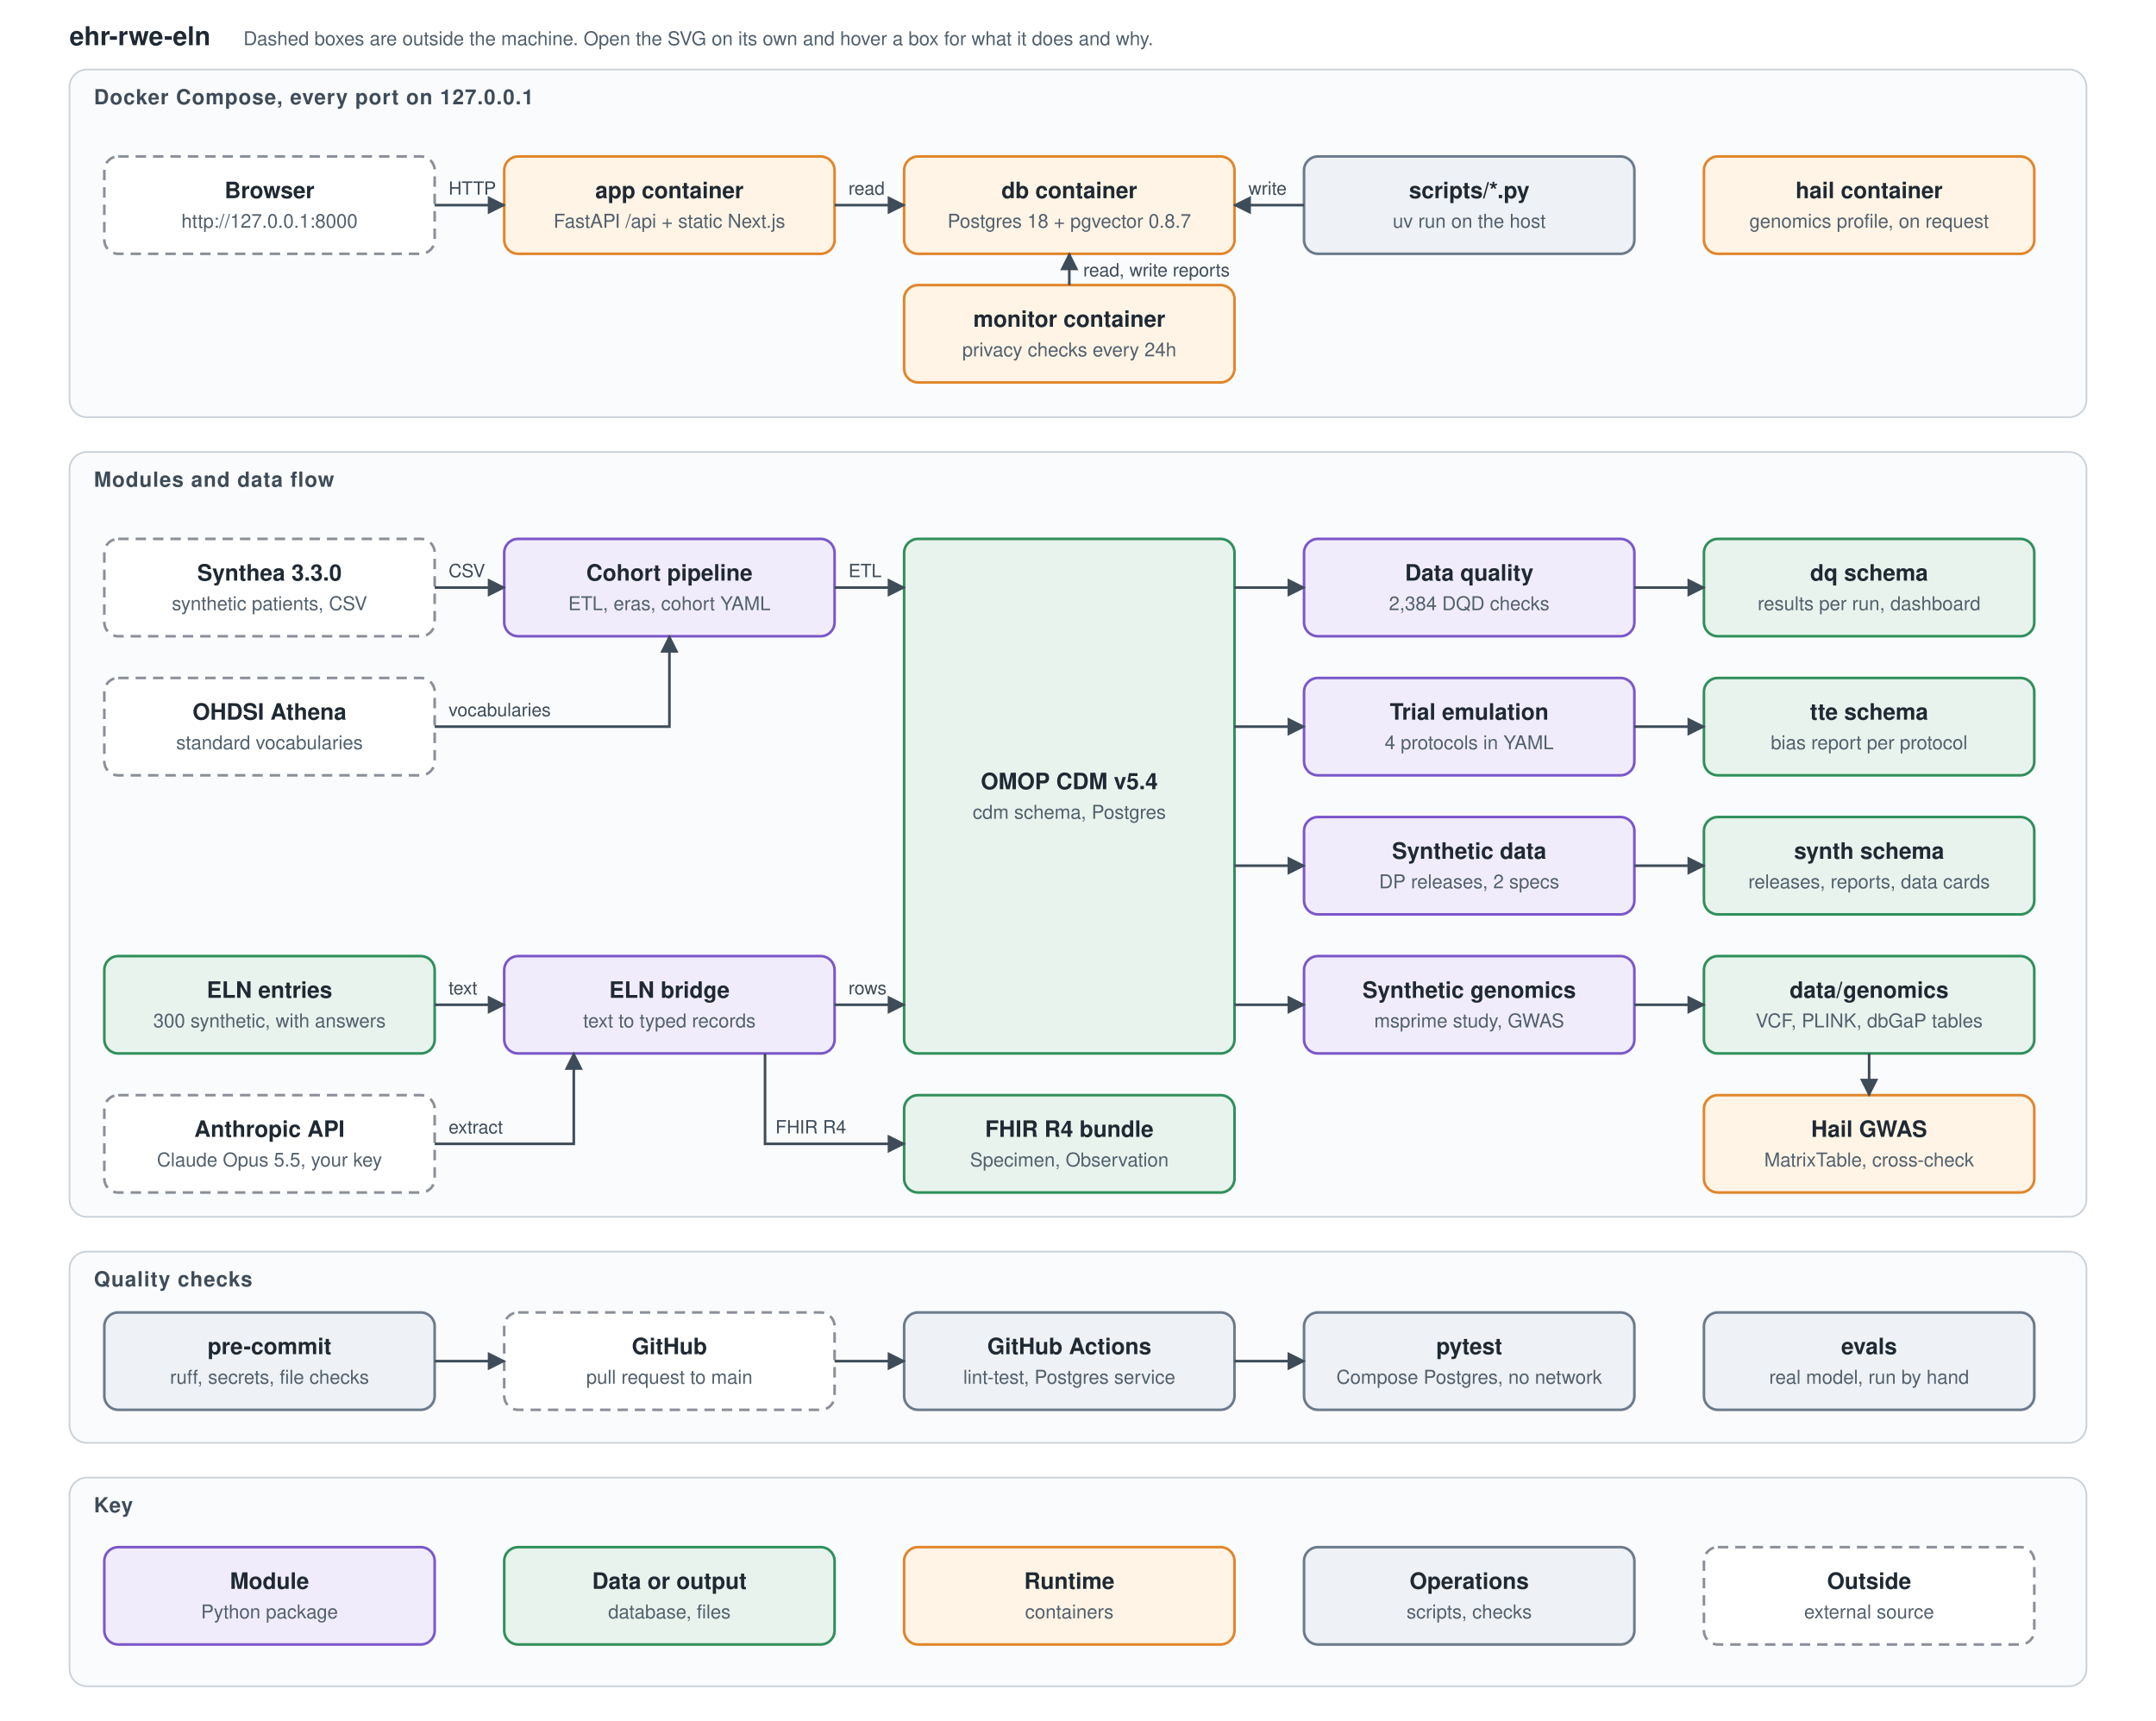
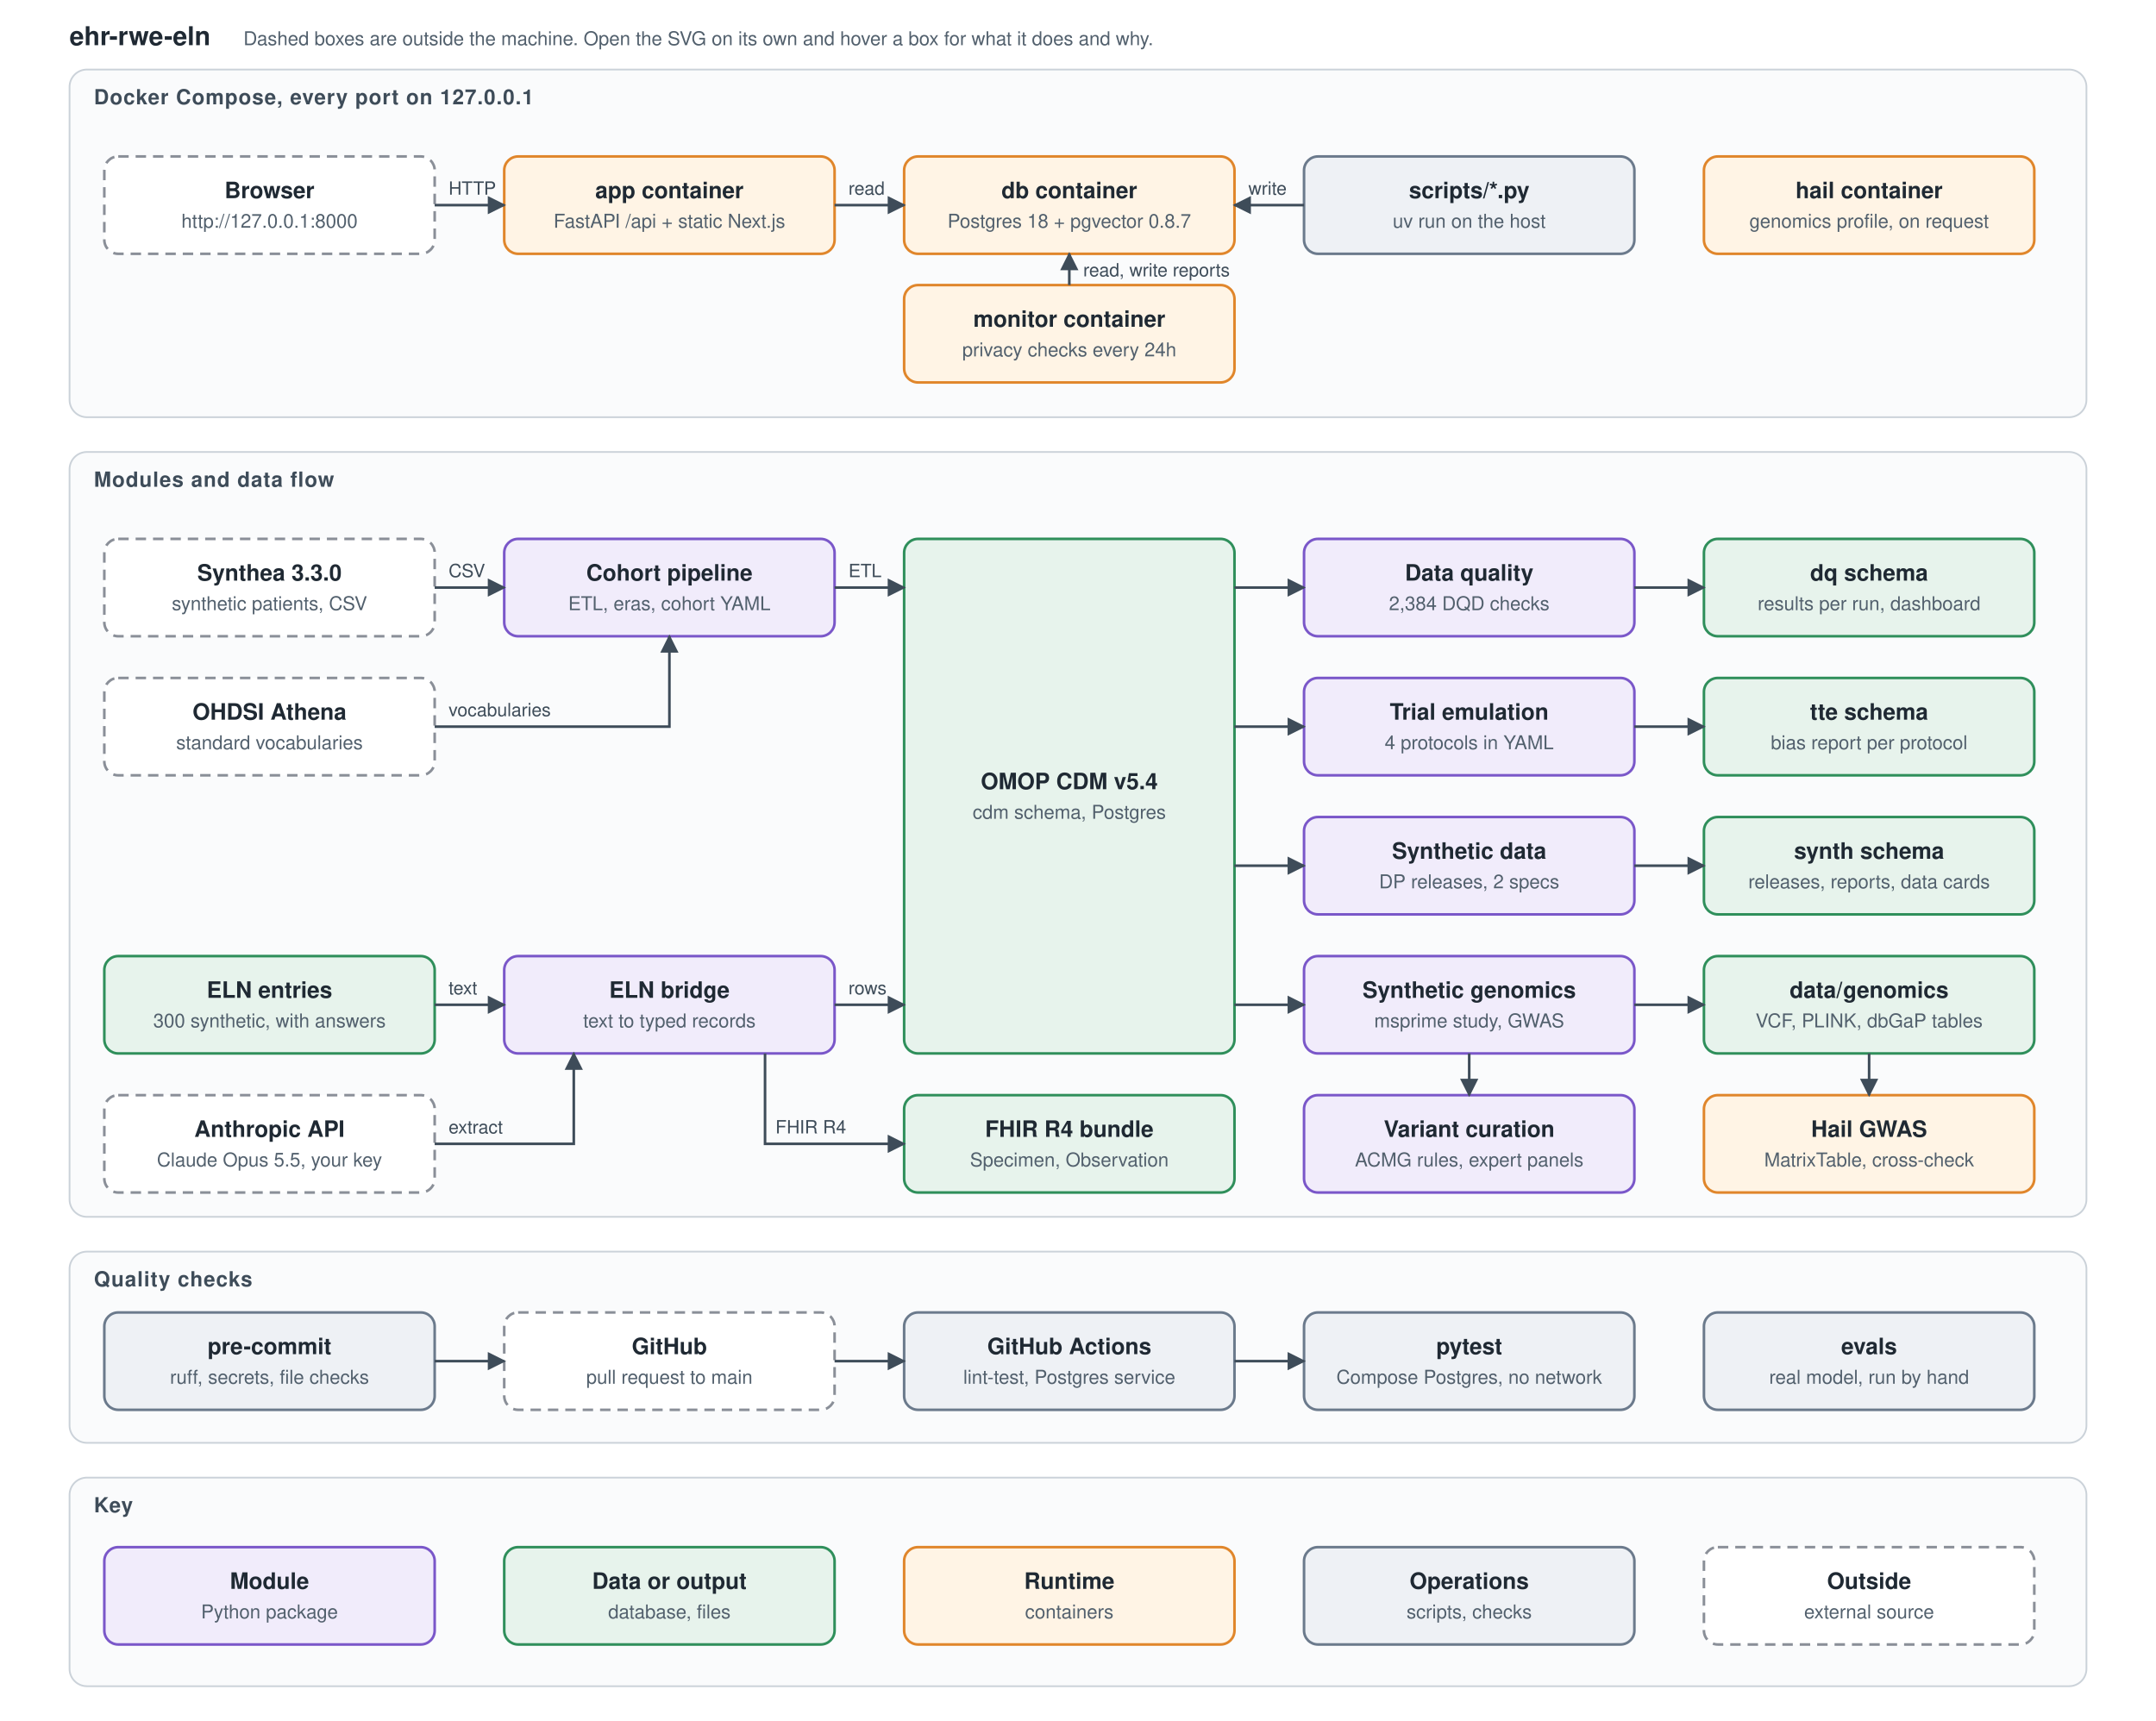
<svg xmlns="http://www.w3.org/2000/svg" xmlns:xlink="http://www.w3.org/1999/xlink" width="1240" height="990" viewBox="0 0 1240 990" font-family="-apple-system, BlinkMacSystemFont, Segoe UI, Helvetica, Arial, sans-serif">
  <defs>
    <marker id="arr" viewBox="0 0 10 10" refX="9" refY="5" markerWidth="7" markerHeight="7" orient="auto-start-reverse">
      <path d="M0,0 L10,5 L0,10 z" fill="#3E4C59" />
    </marker>
  </defs>
  <rect width="1240" height="990" fill="#FFFFFF" />
  <style>.t{fill:#1F2933}.s{fill:#52606D;font-size:11px}.g{fill:#3E4C59;font-size:12px;font-weight:600;letter-spacing:.04em;text-transform:uppercase}.e{fill:#3E4C59;font-size:10.5px}a:hover rect.n{stroke-width:2.5}g.h:hover rect.n{stroke-width:2.5}</style>
  <text x="40" y="26" class="t" font-size="15" font-weight="700">ehr-rwe-eln</text>
  <text x="140" y="26" class="s">Dashed boxes are outside the machine. Open the SVG on its own and hover a box for what it does and why.</text>
  <g>
    <rect x="40" y="40" width="1160" height="200" rx="10" fill="#FAFBFC" stroke="#CBD2D9" stroke-width="1" />
    <text x="54" y="60" class="g">Docker Compose, every port on 127.0.0.1</text>
  </g>
  <g class="h">
    <rect class="n" x="60" y="90" width="190" height="56" rx="8" fill="#FFFFFF" stroke="#8A8F98" stroke-width="1.5" stroke-dasharray="6 4" />
    <text x="155.0" y="114.0" text-anchor="middle" class="t" font-size="13" font-weight="700">Browser</text>
    <text x="155.0" y="131.0" text-anchor="middle" class="s">http://127.0.0.1:8000</text>
  </g>
  <a xlink:href="https://github.com/toddcreasy/ehr-rwe-eln/blob/main/src/ehr_rwe_eln/api/main.py" href="https://github.com/toddcreasy/ehr-rwe-eln/blob/main/src/ehr_rwe_eln/api/main.py" target="_blank">
    <rect class="n" x="290" y="90" width="190" height="56" rx="8" fill="#FFF4E5" stroke="#E0862B" stroke-width="1.5" />
    <text x="385.0" y="114.0" text-anchor="middle" class="t" font-size="13" font-weight="700">app container</text>
    <text x="385.0" y="131.0" text-anchor="middle" class="s">FastAPI /api + static Next.js</text>
  </a>
  <a xlink:href="https://github.com/toddcreasy/ehr-rwe-eln/blob/main/docker-compose.yml" href="https://github.com/toddcreasy/ehr-rwe-eln/blob/main/docker-compose.yml" target="_blank">
    <rect class="n" x="520" y="90" width="190" height="56" rx="8" fill="#FFF4E5" stroke="#E0862B" stroke-width="1.5" />
    <text x="615.0" y="114.0" text-anchor="middle" class="t" font-size="13" font-weight="700">db container</text>
    <text x="615.0" y="131.0" text-anchor="middle" class="s">Postgres 18 + pgvector 0.8.7</text>
  </a>
  <a xlink:href="https://github.com/toddcreasy/ehr-rwe-eln/blob/main/scripts" href="https://github.com/toddcreasy/ehr-rwe-eln/blob/main/scripts" target="_blank">
    <rect class="n" x="750" y="90" width="190" height="56" rx="8" fill="#EEF1F5" stroke="#6B7A8C" stroke-width="1.5" />
    <text x="845.0" y="114.0" text-anchor="middle" class="t" font-size="13" font-weight="700">scripts/*.py</text>
    <text x="845.0" y="131.0" text-anchor="middle" class="s">uv run on the host</text>
  </a>
  <a xlink:href="https://github.com/toddcreasy/ehr-rwe-eln/blob/main/docker/hail.Dockerfile" href="https://github.com/toddcreasy/ehr-rwe-eln/blob/main/docker/hail.Dockerfile" target="_blank">
    <rect class="n" x="980" y="90" width="190" height="56" rx="8" fill="#FFF4E5" stroke="#E0862B" stroke-width="1.5" />
    <text x="1075.0" y="114.0" text-anchor="middle" class="t" font-size="13" font-weight="700">hail container</text>
    <text x="1075.0" y="131.0" text-anchor="middle" class="s">genomics profile, on request</text>
  </a>
  <g>
    <polyline points="250,118 290,118" fill="none" stroke="#3E4C59" stroke-width="1.5" marker-end="url(#arr)" />
    <text x="258" y="112" class="e" text-anchor="start">HTTP</text>
  </g>
  <g>
    <polyline points="480,118 520,118" fill="none" stroke="#3E4C59" stroke-width="1.5" marker-end="url(#arr)" />
    <text x="488" y="112" class="e" text-anchor="start">read</text>
  </g>
  <g>
    <polyline points="750,118 710,118" fill="none" stroke="#3E4C59" stroke-width="1.5" marker-end="url(#arr)" />
    <text x="718" y="112" class="e" text-anchor="start">write</text>
  </g>
  <a xlink:href="https://github.com/toddcreasy/ehr-rwe-eln/blob/main/src/ehr_rwe_eln/synth/monitor.py" href="https://github.com/toddcreasy/ehr-rwe-eln/blob/main/src/ehr_rwe_eln/synth/monitor.py" target="_blank">
    <rect class="n" x="520" y="164" width="190" height="56" rx="8" fill="#FFF4E5" stroke="#E0862B" stroke-width="1.5" />
    <text x="615.0" y="188.0" text-anchor="middle" class="t" font-size="13" font-weight="700">monitor container</text>
    <text x="615.0" y="205.0" text-anchor="middle" class="s">privacy checks every 24h</text>
  </a>
  <g>
    <polyline points="615.0,164 615.0,146" fill="none" stroke="#3E4C59" stroke-width="1.5" marker-end="url(#arr)" />
    <text x="623.0" y="159" class="e" text-anchor="start">read, write reports</text>
  </g>
  <g transform="translate(0,70)">
    <g>
      <rect x="40" y="190" width="1160" height="440" rx="10" fill="#FAFBFC" stroke="#CBD2D9" stroke-width="1" />
      <text x="54" y="210" class="g">Modules and data flow</text>
    </g>
    <a xlink:href="https://github.com/synthetichealth/synthea" href="https://github.com/synthetichealth/synthea" target="_blank">
      <rect class="n" x="60" y="240" width="190" height="56" rx="8" fill="#FFFFFF" stroke="#8A8F98" stroke-width="1.5" stroke-dasharray="6 4" />
      <text x="155.0" y="264.0" text-anchor="middle" class="t" font-size="13" font-weight="700">Synthea 3.3.0</text>
      <text x="155.0" y="281.0" text-anchor="middle" class="s">synthetic patients, CSV</text>
    </a>
    <a xlink:href="https://athena.ohdsi.org" href="https://athena.ohdsi.org" target="_blank">
      <rect class="n" x="60" y="320" width="190" height="56" rx="8" fill="#FFFFFF" stroke="#8A8F98" stroke-width="1.5" stroke-dasharray="6 4" />
      <text x="155.0" y="344.0" text-anchor="middle" class="t" font-size="13" font-weight="700">OHDSI Athena</text>
      <text x="155.0" y="361.0" text-anchor="middle" class="s">standard vocabularies</text>
    </a>
    <a xlink:href="https://github.com/toddcreasy/ehr-rwe-eln/blob/main/src/ehr_rwe_eln/eln/synthetic.py" href="https://github.com/toddcreasy/ehr-rwe-eln/blob/main/src/ehr_rwe_eln/eln/synthetic.py" target="_blank">
      <rect class="n" x="60" y="480" width="190" height="56" rx="8" fill="#E7F3EC" stroke="#2F8F5B" stroke-width="1.5" />
      <text x="155.0" y="504.0" text-anchor="middle" class="t" font-size="13" font-weight="700">ELN entries</text>
      <text x="155.0" y="521.0" text-anchor="middle" class="s">300 synthetic, with answers</text>
    </a>
    <a xlink:href="https://docs.claude.com" href="https://docs.claude.com" target="_blank">
      <rect class="n" x="60" y="560" width="190" height="56" rx="8" fill="#FFFFFF" stroke="#8A8F98" stroke-width="1.5" stroke-dasharray="6 4" />
      <text x="155.0" y="584.0" text-anchor="middle" class="t" font-size="13" font-weight="700">Anthropic API</text>
      <text x="155.0" y="601.0" text-anchor="middle" class="s">Claude Opus 5.5, your key</text>
    </a>
    <a xlink:href="https://github.com/toddcreasy/ehr-rwe-eln/blob/main/docs/modules/cohort.md" href="https://github.com/toddcreasy/ehr-rwe-eln/blob/main/docs/modules/cohort.md" target="_blank">
      <rect class="n" x="290" y="240" width="190" height="56" rx="8" fill="#F1ECFB" stroke="#7A57C9" stroke-width="1.5" />
      <text x="385.0" y="264.0" text-anchor="middle" class="t" font-size="13" font-weight="700">Cohort pipeline</text>
      <text x="385.0" y="281.0" text-anchor="middle" class="s">ETL, eras, cohort YAML</text>
    </a>
    <a xlink:href="https://github.com/toddcreasy/ehr-rwe-eln/blob/main/docs/modules/eln.md" href="https://github.com/toddcreasy/ehr-rwe-eln/blob/main/docs/modules/eln.md" target="_blank">
      <rect class="n" x="290" y="480" width="190" height="56" rx="8" fill="#F1ECFB" stroke="#7A57C9" stroke-width="1.5" />
      <text x="385.0" y="504.0" text-anchor="middle" class="t" font-size="13" font-weight="700">ELN bridge</text>
      <text x="385.0" y="521.0" text-anchor="middle" class="s">text to typed records</text>
    </a>
    <a xlink:href="https://ohdsi.github.io/CommonDataModel/cdm54.html" href="https://ohdsi.github.io/CommonDataModel/cdm54.html" target="_blank">
      <rect class="n" x="520" y="240" width="190" height="296" rx="8" fill="#E7F3EC" stroke="#2F8F5B" stroke-width="1.5" />
      <text x="615.0" y="384.0" text-anchor="middle" class="t" font-size="13" font-weight="700">OMOP CDM v5.4</text>
      <text x="615.0" y="401.0" text-anchor="middle" class="s">cdm schema, Postgres</text>
    </a>
    <a xlink:href="https://github.com/toddcreasy/ehr-rwe-eln/blob/main/docs/modules/eln.md" href="https://github.com/toddcreasy/ehr-rwe-eln/blob/main/docs/modules/eln.md" target="_blank">
      <rect class="n" x="520" y="560" width="190" height="56" rx="8" fill="#E7F3EC" stroke="#2F8F5B" stroke-width="1.5" />
      <text x="615.0" y="584.0" text-anchor="middle" class="t" font-size="13" font-weight="700">FHIR R4 bundle</text>
      <text x="615.0" y="601.0" text-anchor="middle" class="s">Specimen, Observation</text>
    </a>
    <a xlink:href="https://github.com/toddcreasy/ehr-rwe-eln/blob/main/docs/modules/data_quality.md" href="https://github.com/toddcreasy/ehr-rwe-eln/blob/main/docs/modules/data_quality.md" target="_blank">
      <rect class="n" x="750" y="240" width="190" height="56" rx="8" fill="#F1ECFB" stroke="#7A57C9" stroke-width="1.5" />
      <text x="845.0" y="264.0" text-anchor="middle" class="t" font-size="13" font-weight="700">Data quality</text>
      <text x="845.0" y="281.0" text-anchor="middle" class="s">2,384 DQD checks</text>
    </a>
    <a xlink:href="https://github.com/toddcreasy/ehr-rwe-eln/blob/main/docs/modules/trial_emulation.md" href="https://github.com/toddcreasy/ehr-rwe-eln/blob/main/docs/modules/trial_emulation.md" target="_blank">
      <rect class="n" x="750" y="320" width="190" height="56" rx="8" fill="#F1ECFB" stroke="#7A57C9" stroke-width="1.5" />
      <text x="845.0" y="344.0" text-anchor="middle" class="t" font-size="13" font-weight="700">Trial emulation</text>
      <text x="845.0" y="361.0" text-anchor="middle" class="s">4 protocols in YAML</text>
    </a>
    <a xlink:href="https://github.com/toddcreasy/ehr-rwe-eln/blob/main/docs/modules/synthetic_data.md" href="https://github.com/toddcreasy/ehr-rwe-eln/blob/main/docs/modules/synthetic_data.md" target="_blank">
      <rect class="n" x="750" y="400" width="190" height="56" rx="8" fill="#F1ECFB" stroke="#7A57C9" stroke-width="1.5" />
      <text x="845.0" y="424.0" text-anchor="middle" class="t" font-size="13" font-weight="700">Synthetic data</text>
      <text x="845.0" y="441.0" text-anchor="middle" class="s">DP releases, 2 specs</text>
    </a>
    <a xlink:href="https://github.com/toddcreasy/ehr-rwe-eln/blob/main/docs/modules/genomics.md" href="https://github.com/toddcreasy/ehr-rwe-eln/blob/main/docs/modules/genomics.md" target="_blank">
      <rect class="n" x="750" y="480" width="190" height="56" rx="8" fill="#F1ECFB" stroke="#7A57C9" stroke-width="1.5" />
      <text x="845.0" y="504.0" text-anchor="middle" class="t" font-size="13" font-weight="700">Synthetic genomics</text>
      <text x="845.0" y="521.0" text-anchor="middle" class="s">msprime study, GWAS</text>
    </a>
+     <a xlink:href="https://github.com/toddcreasy/ehr-rwe-eln/blob/main/docs/modules/curation.md" href="https://github.com/toddcreasy/ehr-rwe-eln/blob/main/docs/modules/curation.md" target="_blank">
+       <rect class="n" x="750" y="560" width="190" height="56" rx="8" fill="#F1ECFB" stroke="#7A57C9" stroke-width="1.5" />
+       <text x="845.0" y="584.0" text-anchor="middle" class="t" font-size="13" font-weight="700">Variant curation</text>
+       <text x="845.0" y="601.0" text-anchor="middle" class="s">ACMG rules, expert panels</text>
+     </a>
    <a xlink:href="https://github.com/toddcreasy/ehr-rwe-eln/blob/main/docs/modules/data_quality.md" href="https://github.com/toddcreasy/ehr-rwe-eln/blob/main/docs/modules/data_quality.md" target="_blank">
      <rect class="n" x="980" y="240" width="190" height="56" rx="8" fill="#E7F3EC" stroke="#2F8F5B" stroke-width="1.5" />
      <text x="1075.0" y="264.0" text-anchor="middle" class="t" font-size="13" font-weight="700">dq schema</text>
      <text x="1075.0" y="281.0" text-anchor="middle" class="s">results per run, dashboard</text>
    </a>
    <a xlink:href="https://github.com/toddcreasy/ehr-rwe-eln/blob/main/docs/modules/trial_emulation.md" href="https://github.com/toddcreasy/ehr-rwe-eln/blob/main/docs/modules/trial_emulation.md" target="_blank">
      <rect class="n" x="980" y="320" width="190" height="56" rx="8" fill="#E7F3EC" stroke="#2F8F5B" stroke-width="1.5" />
      <text x="1075.0" y="344.0" text-anchor="middle" class="t" font-size="13" font-weight="700">tte schema</text>
      <text x="1075.0" y="361.0" text-anchor="middle" class="s">bias report per protocol</text>
    </a>
    <a xlink:href="https://github.com/toddcreasy/ehr-rwe-eln/blob/main/docs/synthetic_data_methodology.md" href="https://github.com/toddcreasy/ehr-rwe-eln/blob/main/docs/synthetic_data_methodology.md" target="_blank">
      <rect class="n" x="980" y="400" width="190" height="56" rx="8" fill="#E7F3EC" stroke="#2F8F5B" stroke-width="1.5" />
      <text x="1075.0" y="424.0" text-anchor="middle" class="t" font-size="13" font-weight="700">synth schema</text>
      <text x="1075.0" y="441.0" text-anchor="middle" class="s">releases, reports, data cards</text>
    </a>
    <a xlink:href="https://github.com/toddcreasy/ehr-rwe-eln/blob/main/docs/modules/genomics.md" href="https://github.com/toddcreasy/ehr-rwe-eln/blob/main/docs/modules/genomics.md" target="_blank">
      <rect class="n" x="980" y="480" width="190" height="56" rx="8" fill="#E7F3EC" stroke="#2F8F5B" stroke-width="1.5" />
      <text x="1075.0" y="504.0" text-anchor="middle" class="t" font-size="13" font-weight="700">data/genomics</text>
      <text x="1075.0" y="521.0" text-anchor="middle" class="s">VCF, PLINK, dbGaP tables</text>
    </a>
    <a xlink:href="https://github.com/toddcreasy/ehr-rwe-eln/blob/main/scripts/hail_gwas.py" href="https://github.com/toddcreasy/ehr-rwe-eln/blob/main/scripts/hail_gwas.py" target="_blank">
      <rect class="n" x="980" y="560" width="190" height="56" rx="8" fill="#FFF4E5" stroke="#E0862B" stroke-width="1.5" />
      <text x="1075.0" y="584.0" text-anchor="middle" class="t" font-size="13" font-weight="700">Hail GWAS</text>
      <text x="1075.0" y="601.0" text-anchor="middle" class="s">MatrixTable, cross-check</text>
    </a>
    <g>
      <polyline points="250,268 290,268" fill="none" stroke="#3E4C59" stroke-width="1.5" marker-end="url(#arr)" />
      <text x="258" y="262" class="e" text-anchor="start">CSV</text>
    </g>
    <g>
      <polyline points="250,348 385.0,348 385.0,296" fill="none" stroke="#3E4C59" stroke-width="1.5" marker-end="url(#arr)" />
      <text x="258" y="342" class="e" text-anchor="start">vocabularies</text>
    </g>
    <g>
      <polyline points="480,268 520,268" fill="none" stroke="#3E4C59" stroke-width="1.5" marker-end="url(#arr)" />
      <text x="488" y="262" class="e" text-anchor="start">ETL</text>
    </g>
    <g>
      <polyline points="250,508 290,508" fill="none" stroke="#3E4C59" stroke-width="1.5" marker-end="url(#arr)" />
      <text x="258" y="502" class="e" text-anchor="start">text</text>
    </g>
    <g>
      <polyline points="250,588 330,588 330,536" fill="none" stroke="#3E4C59" stroke-width="1.5" marker-end="url(#arr)" />
      <text x="258" y="582" class="e" text-anchor="start">extract</text>
    </g>
    <g>
      <polyline points="480,508 520,508" fill="none" stroke="#3E4C59" stroke-width="1.5" marker-end="url(#arr)" />
      <text x="488" y="502" class="e" text-anchor="start">rows</text>
    </g>
    <g>
      <polyline points="440,536 440,588 520,588" fill="none" stroke="#3E4C59" stroke-width="1.5" marker-end="url(#arr)" />
      <text x="446" y="582" class="e" text-anchor="start">FHIR R4</text>
    </g>
    <g>
      <polyline points="710,268 750,268" fill="none" stroke="#3E4C59" stroke-width="1.5" marker-end="url(#arr)" />
    </g>
    <g>
      <polyline points="940,268 980,268" fill="none" stroke="#3E4C59" stroke-width="1.5" marker-end="url(#arr)" />
    </g>
    <g>
      <polyline points="710,348 750,348" fill="none" stroke="#3E4C59" stroke-width="1.5" marker-end="url(#arr)" />
    </g>
    <g>
      <polyline points="940,348 980,348" fill="none" stroke="#3E4C59" stroke-width="1.5" marker-end="url(#arr)" />
    </g>
    <g>
      <polyline points="710,428 750,428" fill="none" stroke="#3E4C59" stroke-width="1.5" marker-end="url(#arr)" />
    </g>
    <g>
      <polyline points="940,428 980,428" fill="none" stroke="#3E4C59" stroke-width="1.5" marker-end="url(#arr)" />
    </g>
    <g>
      <polyline points="710,508 750,508" fill="none" stroke="#3E4C59" stroke-width="1.5" marker-end="url(#arr)" />
    </g>
    <g>
      <polyline points="940,508 980,508" fill="none" stroke="#3E4C59" stroke-width="1.5" marker-end="url(#arr)" />
    </g>
    <g>
      <polyline points="1075.0,536 1075.0,560" fill="none" stroke="#3E4C59" stroke-width="1.5" marker-end="url(#arr)" />
    </g>
    <g>
+       <polyline points="845.0,536 845.0,560" fill="none" stroke="#3E4C59" stroke-width="1.5" marker-end="url(#arr)" />
+     </g>
+     <g>
      <rect x="40" y="650" width="1160" height="110" rx="10" fill="#FAFBFC" stroke="#CBD2D9" stroke-width="1" />
      <text x="54" y="670" class="g">Quality checks</text>
    </g>
    <a xlink:href="https://github.com/toddcreasy/ehr-rwe-eln/blob/main/.pre-commit-config.yaml" href="https://github.com/toddcreasy/ehr-rwe-eln/blob/main/.pre-commit-config.yaml" target="_blank">
      <rect class="n" x="60" y="685" width="190" height="56" rx="8" fill="#EEF1F5" stroke="#6B7A8C" stroke-width="1.5" />
      <text x="155.0" y="709.0" text-anchor="middle" class="t" font-size="13" font-weight="700">pre-commit</text>
      <text x="155.0" y="726.0" text-anchor="middle" class="s">ruff, secrets, file checks</text>
    </a>
    <a xlink:href="https://github.com/toddcreasy/ehr-rwe-eln/pulls" href="https://github.com/toddcreasy/ehr-rwe-eln/pulls" target="_blank">
      <rect class="n" x="290" y="685" width="190" height="56" rx="8" fill="#FFFFFF" stroke="#8A8F98" stroke-width="1.5" stroke-dasharray="6 4" />
      <text x="385.0" y="709.0" text-anchor="middle" class="t" font-size="13" font-weight="700">GitHub</text>
      <text x="385.0" y="726.0" text-anchor="middle" class="s">pull request to main</text>
    </a>
    <a xlink:href="https://github.com/toddcreasy/ehr-rwe-eln/blob/main/.github/workflows" href="https://github.com/toddcreasy/ehr-rwe-eln/blob/main/.github/workflows" target="_blank">
      <rect class="n" x="520" y="685" width="190" height="56" rx="8" fill="#EEF1F5" stroke="#6B7A8C" stroke-width="1.5" />
      <text x="615.0" y="709.0" text-anchor="middle" class="t" font-size="13" font-weight="700">GitHub Actions</text>
      <text x="615.0" y="726.0" text-anchor="middle" class="s">lint-test, Postgres service</text>
    </a>
    <a xlink:href="https://github.com/toddcreasy/ehr-rwe-eln/blob/main/tests" href="https://github.com/toddcreasy/ehr-rwe-eln/blob/main/tests" target="_blank">
      <rect class="n" x="750" y="685" width="190" height="56" rx="8" fill="#EEF1F5" stroke="#6B7A8C" stroke-width="1.5" />
      <text x="845.0" y="709.0" text-anchor="middle" class="t" font-size="13" font-weight="700">pytest</text>
      <text x="845.0" y="726.0" text-anchor="middle" class="s">Compose Postgres, no network</text>
    </a>
    <a xlink:href="https://github.com/toddcreasy/ehr-rwe-eln/blob/main/evals" href="https://github.com/toddcreasy/ehr-rwe-eln/blob/main/evals" target="_blank">
      <rect class="n" x="980" y="685" width="190" height="56" rx="8" fill="#EEF1F5" stroke="#6B7A8C" stroke-width="1.5" />
      <text x="1075.0" y="709.0" text-anchor="middle" class="t" font-size="13" font-weight="700">evals</text>
      <text x="1075.0" y="726.0" text-anchor="middle" class="s">real model, run by hand</text>
    </a>
    <g>
      <polyline points="250,713 290,713" fill="none" stroke="#3E4C59" stroke-width="1.5" marker-end="url(#arr)" />
    </g>
    <g>
      <polyline points="480,713 520,713" fill="none" stroke="#3E4C59" stroke-width="1.5" marker-end="url(#arr)" />
    </g>
    <g>
      <polyline points="710,713 750,713" fill="none" stroke="#3E4C59" stroke-width="1.5" marker-end="url(#arr)" />
    </g>
    <g>
      <rect x="40" y="780" width="1160" height="120" rx="10" fill="#FAFBFC" stroke="#CBD2D9" stroke-width="1" />
      <text x="54" y="800" class="g">Key</text>
    </g>
    <g class="h">
      <rect class="n" x="60" y="820" width="190" height="56" rx="8" fill="#F1ECFB" stroke="#7A57C9" stroke-width="1.5" />
      <text x="155.0" y="844.0" text-anchor="middle" class="t" font-size="13" font-weight="700">Module</text>
      <text x="155.0" y="861.0" text-anchor="middle" class="s">Python package</text>
    </g>
    <g class="h">
      <rect class="n" x="290" y="820" width="190" height="56" rx="8" fill="#E7F3EC" stroke="#2F8F5B" stroke-width="1.5" />
      <text x="385.0" y="844.0" text-anchor="middle" class="t" font-size="13" font-weight="700">Data or output</text>
      <text x="385.0" y="861.0" text-anchor="middle" class="s">database, files</text>
    </g>
    <g class="h">
      <rect class="n" x="520" y="820" width="190" height="56" rx="8" fill="#FFF4E5" stroke="#E0862B" stroke-width="1.5" />
      <text x="615.0" y="844.0" text-anchor="middle" class="t" font-size="13" font-weight="700">Runtime</text>
      <text x="615.0" y="861.0" text-anchor="middle" class="s">containers</text>
    </g>
    <g class="h">
      <rect class="n" x="750" y="820" width="190" height="56" rx="8" fill="#EEF1F5" stroke="#6B7A8C" stroke-width="1.5" />
      <text x="845.0" y="844.0" text-anchor="middle" class="t" font-size="13" font-weight="700">Operations</text>
      <text x="845.0" y="861.0" text-anchor="middle" class="s">scripts, checks</text>
    </g>
    <g class="h">
      <rect class="n" x="980" y="820" width="190" height="56" rx="8" fill="#FFFFFF" stroke="#8A8F98" stroke-width="1.5" stroke-dasharray="6 4" />
      <text x="1075.0" y="844.0" text-anchor="middle" class="t" font-size="13" font-weight="700">Outside</text>
      <text x="1075.0" y="861.0" text-anchor="middle" class="s">external source</text>
    </g>
  </g>
</svg>
